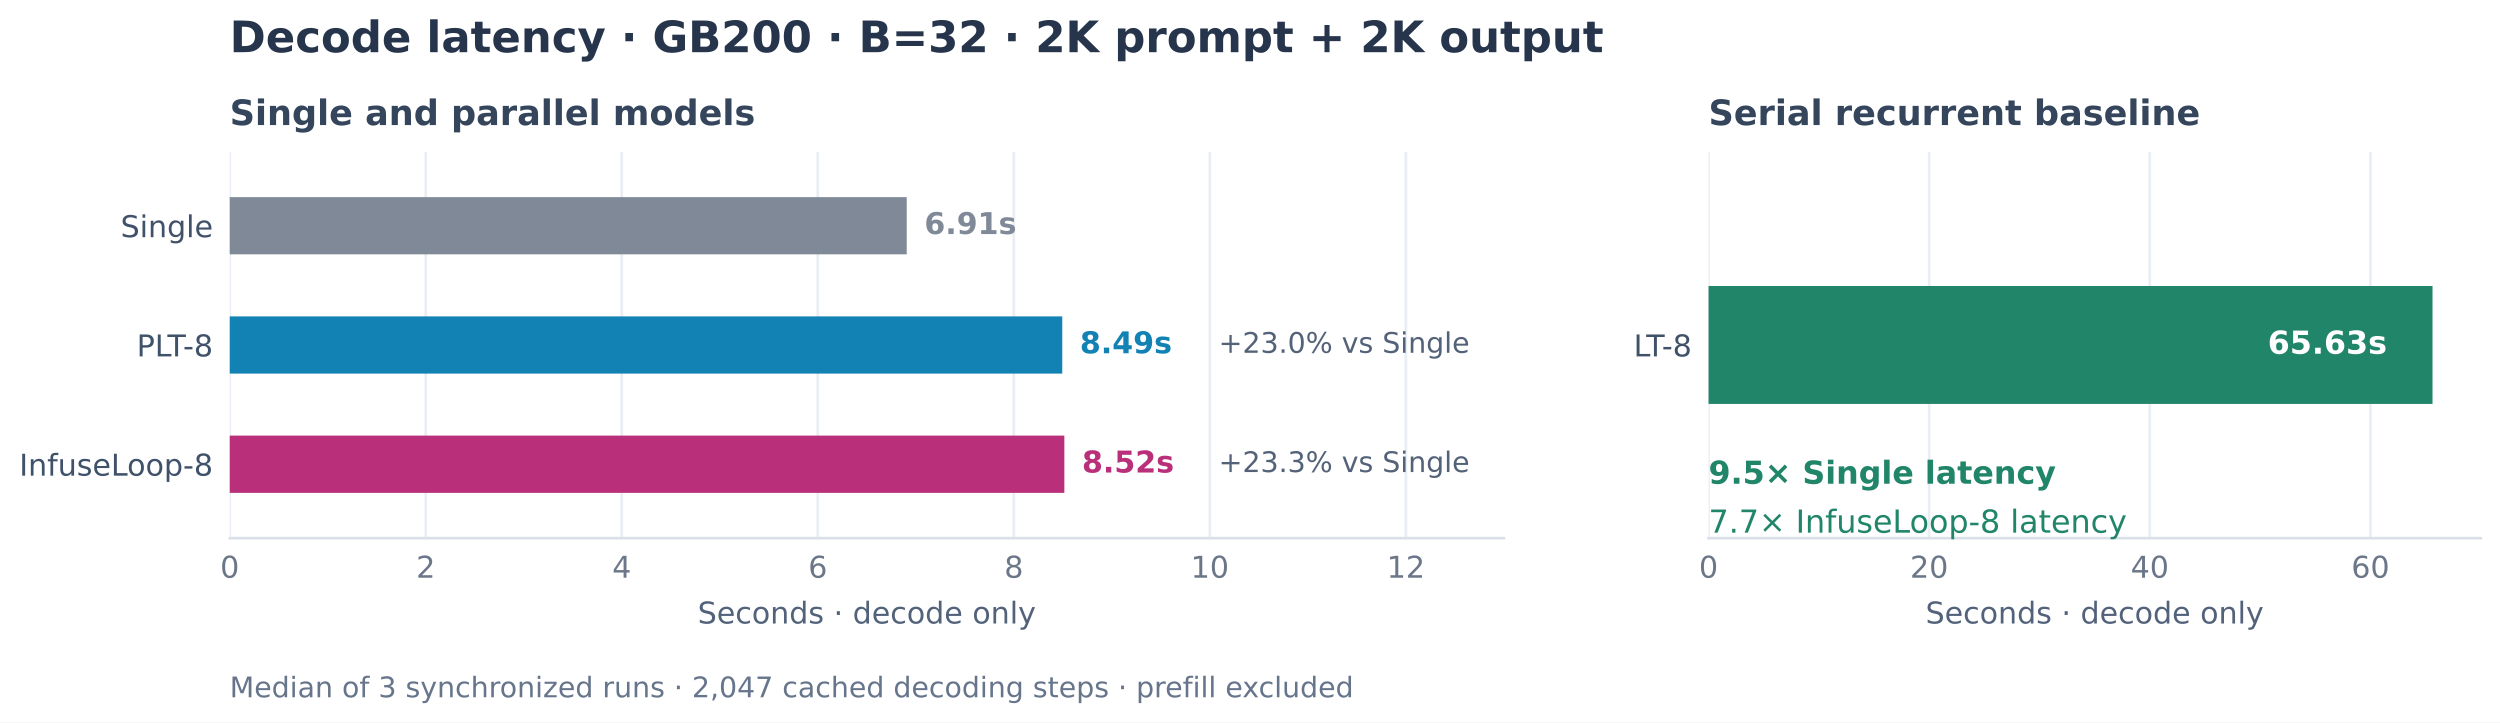
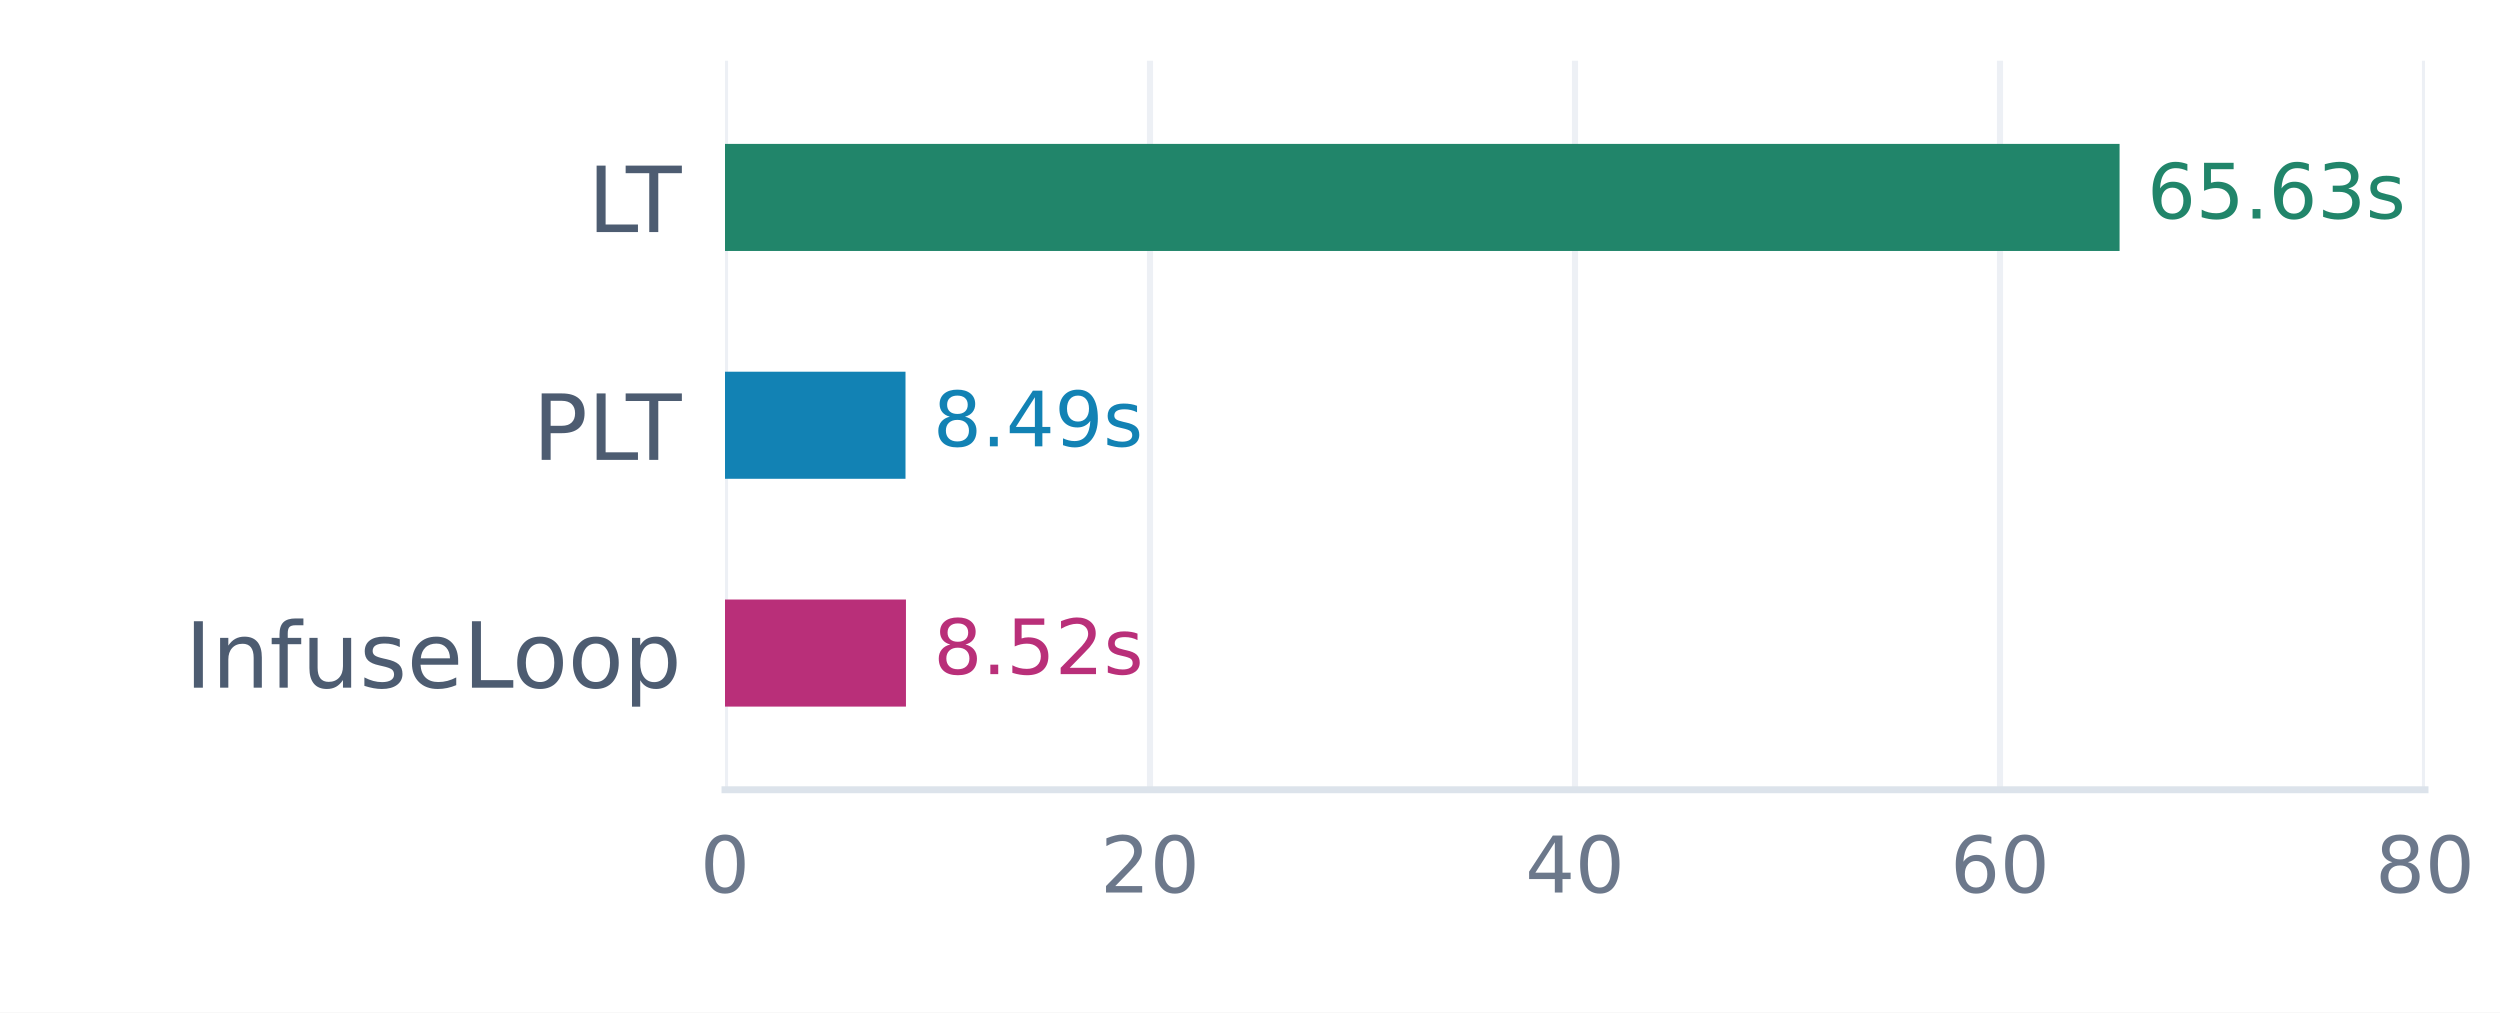
- <svg xmlns="http://www.w3.org/2000/svg" width="748.455pt" height="216.274pt" viewBox="0 0 748.455 216.274" version="1.1">
+ <svg xmlns="http://www.w3.org/2000/svg" xmlns:xlink="http://www.w3.org/1999/xlink" width="288pt" height="116.64pt" viewBox="0 0 288 116.64" version="1.1">
  <defs>
    <style type="text/css">*{stroke-linejoin: round; stroke-linecap: butt}</style>
  </defs>
  <g id="figure_1">
    <g id="patch_1">
-       <path d="M 0 216.274 L 748.455 216.274 L 748.455 0 L 0 0 z " style="fill: #ffffff" />
+       <path d="M 0 116.64  L 288 116.64  L 288 0  L 0 0  z " style="fill: #ffffff" />
    </g>
    <g id="axes_1">
      <g id="patch_2">
-         <path d="M 68.775 161.118 L 450.239 161.118 L 450.239 45.45 L 68.775 45.45 z " style="fill: #ffffff" />
+         <path d="M 83.52 90.979  L 279.36 90.979  L 279.36 6.998  L 83.52 6.998  z " style="fill: #ffffff" />
      </g>
      <g id="matplotlib.axis_1">
        <g id="xtick_1">
          <g id="line2d_1">
-             <path d="M 68.775 161.118 L 68.775 45.45 " clip-path="url(#pb51e189462)" style="fill: none; stroke: #e9eef4; stroke-width: 0.8; stroke-linecap: square" />
+             <path d="M 83.52 90.979  L 83.52 6.998  " clip-path="url(#p38aadf3ac0)" style="fill: none; stroke: #edf0f5; stroke-width: 0.7; stroke-linecap: square" />
          </g>
          <g id="line2d_2" />
          <g id="text_1">
-             <text style="font-size: 9px; font-family: 'DejaVu Sans'; text-anchor: middle; fill: #6b7789" x="68.775" y="172.957" transform="rotate(-0 68.77484 172.9566)">0</text>
+             <g style="fill: #6c788b" transform="translate(80.65687 102.8178) scale(0.09 -0.09)">
+               <defs>
+                 <path id="DejaVuSans-30" d="M 2034 4250  Q 1547 4250 1301 3770  Q 1056 3291 1056 2328  Q 1056 1369 1301 889  Q 1547 409 2034 409  Q 2525 409 2770 889  Q 3016 1369 3016 2328  Q 3016 3291 2770 3770  Q 2525 4250 2034 4250  z M 2034 4750  Q 2819 4750 3233 4129  Q 3647 3509 3647 2328  Q 3647 1150 3233 529  Q 2819 -91 2034 -91  Q 1250 -91 836 529  Q 422 1150 422 2328  Q 422 3509 836 4129  Q 1250 4750 2034 4750  z " transform="scale(0.015625)" />
+               </defs>
+               <use xlink:href="#DejaVuSans-30" />
+             </g>
          </g>
        </g>
        <g id="xtick_2">
          <g id="line2d_3">
-             <path d="M 127.462 161.118 L 127.462 45.45 " clip-path="url(#pb51e189462)" style="fill: none; stroke: #e9eef4; stroke-width: 0.8; stroke-linecap: square" />
+             <path d="M 132.48 90.979  L 132.48 6.998  " clip-path="url(#p38aadf3ac0)" style="fill: none; stroke: #edf0f5; stroke-width: 0.7; stroke-linecap: square" />
          </g>
          <g id="line2d_4" />
          <g id="text_2">
-             <text style="font-size: 9px; font-family: 'DejaVu Sans'; text-anchor: middle; fill: #6b7789" x="127.462" y="172.957" transform="rotate(-0 127.4616 172.9566)">2</text>
+             <g style="fill: #6c788b" transform="translate(126.7537 102.8178) scale(0.09 -0.09)">
+               <defs>
+                 <path id="DejaVuSans-32" d="M 1228 531  L 3431 531  L 3431 0  L 469 0  L 469 531  Q 828 903 1448 1529  Q 2069 2156 2228 2338  Q 2531 2678 2651 2914  Q 2772 3150 2772 3378  Q 2772 3750 2511 3984  Q 2250 4219 1831 4219  Q 1534 4219 1204 4116  Q 875 4013 500 3803  L 500 4441  Q 881 4594 1212 4672  Q 1544 4750 1819 4750  Q 2544 4750 2975 4387  Q 3406 4025 3406 3419  Q 3406 3131 3298 2873  Q 3191 2616 2906 2266  Q 2828 2175 2409 1742  Q 1991 1309 1228 531  z " transform="scale(0.015625)" />
+               </defs>
+               <use xlink:href="#DejaVuSans-32" />
+               <use xlink:href="#DejaVuSans-30" transform="translate(63.62305 0)" />
+             </g>
          </g>
        </g>
        <g id="xtick_3">
          <g id="line2d_5">
-             <path d="M 186.148 161.118 L 186.148 45.45 " clip-path="url(#pb51e189462)" style="fill: none; stroke: #e9eef4; stroke-width: 0.8; stroke-linecap: square" />
+             <path d="M 181.44 90.979  L 181.44 6.998  " clip-path="url(#p38aadf3ac0)" style="fill: none; stroke: #edf0f5; stroke-width: 0.7; stroke-linecap: square" />
          </g>
          <g id="line2d_6" />
          <g id="text_3">
-             <text style="font-size: 9px; font-family: 'DejaVu Sans'; text-anchor: middle; fill: #6b7789" x="186.148" y="172.957" transform="rotate(-0 186.1484 172.9566)">4</text>
+             <g style="fill: #6c788b" transform="translate(175.7138 102.8178) scale(0.09 -0.09)">
+               <defs>
+                 <path id="DejaVuSans-34" d="M 2419 4116  L 825 1625  L 2419 1625  L 2419 4116  z M 2253 4666  L 3047 4666  L 3047 1625  L 3713 1625  L 3713 1100  L 3047 1100  L 3047 0  L 2419 0  L 2419 1100  L 313 1100  L 313 1709  L 2253 4666  z " transform="scale(0.015625)" />
+               </defs>
+               <use xlink:href="#DejaVuSans-34" />
+               <use xlink:href="#DejaVuSans-30" transform="translate(63.62305 0)" />
+             </g>
          </g>
        </g>
        <g id="xtick_4">
          <g id="line2d_7">
-             <path d="M 244.835 161.118 L 244.835 45.45 " clip-path="url(#pb51e189462)" style="fill: none; stroke: #e9eef4; stroke-width: 0.8; stroke-linecap: square" />
+             <path d="M 230.4 90.979  L 230.4 6.998  " clip-path="url(#p38aadf3ac0)" style="fill: none; stroke: #edf0f5; stroke-width: 0.7; stroke-linecap: square" />
          </g>
          <g id="line2d_8" />
          <g id="text_4">
-             <text style="font-size: 9px; font-family: 'DejaVu Sans'; text-anchor: middle; fill: #6b7789" x="244.835" y="172.957" transform="rotate(-0 244.8352 172.9566)">6</text>
+             <g style="fill: #6c788b" transform="translate(224.6738 102.8178) scale(0.09 -0.09)">
+               <defs>
+                 <path id="DejaVuSans-36" d="M 2113 2584  Q 1688 2584 1439 2293  Q 1191 2003 1191 1497  Q 1191 994 1439 701  Q 1688 409 2113 409  Q 2538 409 2786 701  Q 3034 994 3034 1497  Q 3034 2003 2786 2293  Q 2538 2584 2113 2584  z M 3366 4563  L 3366 3988  Q 3128 4100 2886 4159  Q 2644 4219 2406 4219  Q 1781 4219 1451 3797  Q 1122 3375 1075 2522  Q 1259 2794 1537 2939  Q 1816 3084 2150 3084  Q 2853 3084 3261 2657  Q 3669 2231 3669 1497  Q 3669 778 3244 343  Q 2819 -91 2113 -91  Q 1303 -91 875 529  Q 447 1150 447 2328  Q 447 3434 972 4092  Q 1497 4750 2381 4750  Q 2619 4750 2861 4703  Q 3103 4656 3366 4563  z " transform="scale(0.015625)" />
+               </defs>
+               <use xlink:href="#DejaVuSans-36" />
+               <use xlink:href="#DejaVuSans-30" transform="translate(63.62305 0)" />
+             </g>
          </g>
        </g>
        <g id="xtick_5">
          <g id="line2d_9">
-             <path d="M 303.522 161.118 L 303.522 45.45 " clip-path="url(#pb51e189462)" style="fill: none; stroke: #e9eef4; stroke-width: 0.8; stroke-linecap: square" />
+             <path d="M 279.36 90.979  L 279.36 6.998  " clip-path="url(#p38aadf3ac0)" style="fill: none; stroke: #edf0f5; stroke-width: 0.7; stroke-linecap: square" />
          </g>
          <g id="line2d_10" />
          <g id="text_5">
-             <text style="font-size: 9px; font-family: 'DejaVu Sans'; text-anchor: middle; fill: #6b7789" x="303.522" y="172.957" transform="rotate(-0 303.522 172.9566)">8</text>
+             <g style="fill: #6c788b" transform="translate(273.6338 102.8178) scale(0.09 -0.09)">
+               <defs>
+                 <path id="DejaVuSans-38" d="M 2034 2216  Q 1584 2216 1326 1975  Q 1069 1734 1069 1313  Q 1069 891 1326 650  Q 1584 409 2034 409  Q 2484 409 2743 651  Q 3003 894 3003 1313  Q 3003 1734 2745 1975  Q 2488 2216 2034 2216  z M 1403 2484  Q 997 2584 770 2862  Q 544 3141 544 3541  Q 544 4100 942 4425  Q 1341 4750 2034 4750  Q 2731 4750 3128 4425  Q 3525 4100 3525 3541  Q 3525 3141 3298 2862  Q 3072 2584 2669 2484  Q 3125 2378 3379 2068  Q 3634 1759 3634 1313  Q 3634 634 3220 271  Q 2806 -91 2034 -91  Q 1263 -91 848 271  Q 434 634 434 1313  Q 434 1759 690 2068  Q 947 2378 1403 2484  z M 1172 3481  Q 1172 3119 1398 2916  Q 1625 2713 2034 2713  Q 2441 2713 2670 2916  Q 2900 3119 2900 3481  Q 2900 3844 2670 4047  Q 2441 4250 2034 4250  Q 1625 4250 1398 4047  Q 1172 3844 1172 3481  z " transform="scale(0.015625)" />
+               </defs>
+               <use xlink:href="#DejaVuSans-38" />
+               <use xlink:href="#DejaVuSans-30" transform="translate(63.62305 0)" />
+             </g>
          </g>
-         </g>
-         <g id="xtick_6">
-           <g id="line2d_11">
-             <path d="M 362.209 161.118 L 362.209 45.45 " clip-path="url(#pb51e189462)" style="fill: none; stroke: #e9eef4; stroke-width: 0.8; stroke-linecap: square" />
-           </g>
-           <g id="line2d_12" />
-           <g id="text_6">
-             <text style="font-size: 9px; font-family: 'DejaVu Sans'; text-anchor: middle; fill: #6b7789" x="362.209" y="172.957" transform="rotate(-0 362.2088 172.9566)">10</text>
-           </g>
-         </g>
-         <g id="xtick_7">
-           <g id="line2d_13">
-             <path d="M 420.896 161.118 L 420.896 45.45 " clip-path="url(#pb51e189462)" style="fill: none; stroke: #e9eef4; stroke-width: 0.8; stroke-linecap: square" />
-           </g>
-           <g id="line2d_14" />
-           <g id="text_7">
-             <text style="font-size: 9px; font-family: 'DejaVu Sans'; text-anchor: middle; fill: #6b7789" x="420.896" y="172.957" transform="rotate(-0 420.8956 172.9566)">12</text>
-           </g>
-         </g>
-         <g id="text_8">
-           <text style="font-size: 9px; font-family: 'DejaVu Sans'; text-anchor: middle; fill: #52627a" x="259.507" y="186.667" transform="rotate(-0 259.5069 186.6669)">Seconds · decode only</text>
        </g>
      </g>
      <g id="matplotlib.axis_2">
        <g id="ytick_1">
-           <g id="line2d_15" />
-           <g id="text_9">
-             <text style="font-size: 9px; font-family: 'DejaVu Sans'; text-anchor: end; fill: #40516a" x="63.775" y="71.003" transform="rotate(-0 63.77484 71.0033)">Single</text>
+           <g id="line2d_11" />
+           <g id="text_6">
+             <g style="fill: #4d5c71" transform="translate(67.70008 26.73398) scale(0.105 -0.105)">
+               <defs>
+                 <path id="DejaVuSans-4c" d="M 628 4666  L 1259 4666  L 1259 531  L 3531 531  L 3531 0  L 628 0  L 628 4666  z " transform="scale(0.015625)" />
+                 <path id="DejaVuSans-54" d="M -19 4666  L 3928 4666  L 3928 4134  L 2272 4134  L 2272 0  L 1638 0  L 1638 4134  L -19 4134  L -19 4666  z " transform="scale(0.015625)" />
+               </defs>
+               <use xlink:href="#DejaVuSans-4c" />
+               <use xlink:href="#DejaVuSans-54" transform="translate(41.96289 0)" />
+             </g>
          </g>
        </g>
        <g id="ytick_2">
-           <g id="line2d_16" />
-           <g id="text_10">
-             <text style="font-size: 9px; font-family: 'DejaVu Sans'; text-anchor: end; fill: #40516a" x="63.775" y="106.703" transform="rotate(-0 63.77484 106.7033)">PLT-8</text>
+           <g id="line2d_12" />
+           <g id="text_7">
+             <g style="fill: #4d5c71" transform="translate(61.36891 52.97798) scale(0.105 -0.105)">
+               <defs>
+                 <path id="DejaVuSans-50" d="M 1259 4147  L 1259 2394  L 2053 2394  Q 2494 2394 2734 2622  Q 2975 2850 2975 3272  Q 2975 3691 2734 3919  Q 2494 4147 2053 4147  L 1259 4147  z M 628 4666  L 2053 4666  Q 2838 4666 3239 4311  Q 3641 3956 3641 3272  Q 3641 2581 3239 2228  Q 2838 1875 2053 1875  L 1259 1875  L 1259 0  L 628 0  L 628 4666  z " transform="scale(0.015625)" />
+               </defs>
+               <use xlink:href="#DejaVuSans-50" />
+               <use xlink:href="#DejaVuSans-4c" transform="translate(60.30273 0)" />
+               <use xlink:href="#DejaVuSans-54" transform="translate(102.2656 0)" />
+             </g>
          </g>
        </g>
        <g id="ytick_3">
-           <g id="line2d_17" />
-           <g id="text_11">
-             <text style="font-size: 9px; font-family: 'DejaVu Sans'; text-anchor: end; fill: #40516a" x="63.775" y="142.403" transform="rotate(-0 63.77484 142.4033)">InfuseLoop-8</text>
+           <g id="line2d_13" />
+           <g id="text_8">
+             <g style="fill: #4d5c71" transform="translate(21.30484 79.22198) scale(0.105 -0.105)">
+               <defs>
+                 <path id="DejaVuSans-49" d="M 628 4666  L 1259 4666  L 1259 0  L 628 0  L 628 4666  z " transform="scale(0.015625)" />
+                 <path id="DejaVuSans-6e" d="M 3513 2113  L 3513 0  L 2938 0  L 2938 2094  Q 2938 2591 2744 2837  Q 2550 3084 2163 3084  Q 1697 3084 1428 2787  Q 1159 2491 1159 1978  L 1159 0  L 581 0  L 581 3500  L 1159 3500  L 1159 2956  Q 1366 3272 1645 3428  Q 1925 3584 2291 3584  Q 2894 3584 3203 3211  Q 3513 2838 3513 2113  z " transform="scale(0.015625)" />
+                 <path id="DejaVuSans-66" d="M 2375 4863  L 2375 4384  L 1825 4384  Q 1516 4384 1395 4259  Q 1275 4134 1275 3809  L 1275 3500  L 2222 3500  L 2222 3053  L 1275 3053  L 1275 0  L 697 0  L 697 3053  L 147 3053  L 147 3500  L 697 3500  L 697 3744  Q 697 4328 969 4595  Q 1241 4863 1831 4863  L 2375 4863  z " transform="scale(0.015625)" />
+                 <path id="DejaVuSans-75" d="M 544 1381  L 544 3500  L 1119 3500  L 1119 1403  Q 1119 906 1312 657  Q 1506 409 1894 409  Q 2359 409 2629 706  Q 2900 1003 2900 1516  L 2900 3500  L 3475 3500  L 3475 0  L 2900 0  L 2900 538  Q 2691 219 2414 64  Q 2138 -91 1772 -91  Q 1169 -91 856 284  Q 544 659 544 1381  z M 1991 3584  L 1991 3584  z " transform="scale(0.015625)" />
+                 <path id="DejaVuSans-73" d="M 2834 3397  L 2834 2853  Q 2591 2978 2328 3040  Q 2066 3103 1784 3103  Q 1356 3103 1142 2972  Q 928 2841 928 2578  Q 928 2378 1081 2264  Q 1234 2150 1697 2047  L 1894 2003  Q 2506 1872 2764 1633  Q 3022 1394 3022 966  Q 3022 478 2636 193  Q 2250 -91 1575 -91  Q 1294 -91 989 -36  Q 684 19 347 128  L 347 722  Q 666 556 975 473  Q 1284 391 1588 391  Q 1994 391 2212 530  Q 2431 669 2431 922  Q 2431 1156 2273 1281  Q 2116 1406 1581 1522  L 1381 1569  Q 847 1681 609 1914  Q 372 2147 372 2553  Q 372 3047 722 3315  Q 1072 3584 1716 3584  Q 2034 3584 2315 3537  Q 2597 3491 2834 3397  z " transform="scale(0.015625)" />
+                 <path id="DejaVuSans-65" d="M 3597 1894  L 3597 1613  L 953 1613  Q 991 1019 1311 708  Q 1631 397 2203 397  Q 2534 397 2845 478  Q 3156 559 3463 722  L 3463 178  Q 3153 47 2828 -22  Q 2503 -91 2169 -91  Q 1331 -91 842 396  Q 353 884 353 1716  Q 353 2575 817 3079  Q 1281 3584 2069 3584  Q 2775 3584 3186 3129  Q 3597 2675 3597 1894  z M 3022 2063  Q 3016 2534 2758 2815  Q 2500 3097 2075 3097  Q 1594 3097 1305 2825  Q 1016 2553 972 2059  L 3022 2063  z " transform="scale(0.015625)" />
+                 <path id="DejaVuSans-6f" d="M 1959 3097  Q 1497 3097 1228 2736  Q 959 2375 959 1747  Q 959 1119 1226 758  Q 1494 397 1959 397  Q 2419 397 2687 759  Q 2956 1122 2956 1747  Q 2956 2369 2687 2733  Q 2419 3097 1959 3097  z M 1959 3584  Q 2709 3584 3137 3096  Q 3566 2609 3566 1747  Q 3566 888 3137 398  Q 2709 -91 1959 -91  Q 1206 -91 779 398  Q 353 888 353 1747  Q 353 2609 779 3096  Q 1206 3584 1959 3584  z " transform="scale(0.015625)" />
+                 <path id="DejaVuSans-70" d="M 1159 525  L 1159 -1331  L 581 -1331  L 581 3500  L 1159 3500  L 1159 2969  Q 1341 3281 1617 3432  Q 1894 3584 2278 3584  Q 2916 3584 3314 3078  Q 3713 2572 3713 1747  Q 3713 922 3314 415  Q 2916 -91 2278 -91  Q 1894 -91 1617 61  Q 1341 213 1159 525  z M 3116 1747  Q 3116 2381 2855 2742  Q 2594 3103 2138 3103  Q 1681 3103 1420 2742  Q 1159 2381 1159 1747  Q 1159 1113 1420 752  Q 1681 391 2138 391  Q 2594 391 2855 752  Q 3116 1113 3116 1747  z " transform="scale(0.015625)" />
+               </defs>
+               <use xlink:href="#DejaVuSans-49" />
+               <use xlink:href="#DejaVuSans-6e" transform="translate(29.49219 0)" />
+               <use xlink:href="#DejaVuSans-66" transform="translate(92.87109 0)" />
+               <use xlink:href="#DejaVuSans-75" transform="translate(128.0762 0)" />
+               <use xlink:href="#DejaVuSans-73" transform="translate(191.4551 0)" />
+               <use xlink:href="#DejaVuSans-65" transform="translate(243.5547 0)" />
+               <use xlink:href="#DejaVuSans-4c" transform="translate(305.0781 0)" />
+               <use xlink:href="#DejaVuSans-6f" transform="translate(359.041 0)" />
+               <use xlink:href="#DejaVuSans-6f" transform="translate(420.2227 0)" />
+               <use xlink:href="#DejaVuSans-70" transform="translate(481.4043 0)" />
+             </g>
          </g>
        </g>
      </g>
      <g id="patch_3">
-         <path d="M 68.775 161.118 L 450.239 161.118 " style="fill: none; stroke: #d9e0e9; stroke-width: 0.8; stroke-linejoin: miter; stroke-linecap: square" />
+         <path d="M 83.52 90.979  L 279.36 90.979  " style="fill: none; stroke: #dce3eb; stroke-width: 0.8; stroke-linejoin: miter; stroke-linecap: square" />
      </g>
      <g id="patch_4">
-         <path d="M 68.775 76.152 L 271.456 76.152 L 271.456 59.016 L 68.775 59.016 z " clip-path="url(#pb51e189462)" style="fill: #7f8998" />
+         <path d="M 83.52 16.577  L 244.175 16.577  L 244.175 28.912  L 83.52 28.912  z " clip-path="url(#p38aadf3ac0)" style="fill: #21856a" />
+       </g>
+       <g id="text_9">
+         <g style="fill: #21856a" transform="translate(247.3578 25.17305) scale(0.088 -0.088)">
+           <defs>
+             <path id="DejaVuSans-35" d="M 691 4666  L 3169 4666  L 3169 4134  L 1269 4134  L 1269 2991  Q 1406 3038 1543 3061  Q 1681 3084 1819 3084  Q 2600 3084 3056 2656  Q 3513 2228 3513 1497  Q 3513 744 3044 326  Q 2575 -91 1722 -91  Q 1428 -91 1123 -41  Q 819 9 494 109  L 494 744  Q 775 591 1075 516  Q 1375 441 1709 441  Q 2250 441 2565 725  Q 2881 1009 2881 1497  Q 2881 1984 2565 2268  Q 2250 2553 1709 2553  Q 1456 2553 1204 2497  Q 953 2441 691 2322  L 691 4666  z " transform="scale(0.015625)" />
+             <path id="DejaVuSans-2e" d="M 684 794  L 1344 794  L 1344 0  L 684 0  L 684 794  z " transform="scale(0.015625)" />
+             <path id="DejaVuSans-33" d="M 2597 2516  Q 3050 2419 3304 2112  Q 3559 1806 3559 1356  Q 3559 666 3084 287  Q 2609 -91 1734 -91  Q 1441 -91 1130 -33  Q 819 25 488 141  L 488 750  Q 750 597 1062 519  Q 1375 441 1716 441  Q 2309 441 2620 675  Q 2931 909 2931 1356  Q 2931 1769 2642 2001  Q 2353 2234 1838 2234  L 1294 2234  L 1294 2753  L 1863 2753  Q 2328 2753 2575 2939  Q 2822 3125 2822 3475  Q 2822 3834 2567 4026  Q 2313 4219 1838 4219  Q 1578 4219 1281 4162  Q 984 4106 628 3988  L 628 4550  Q 988 4650 1302 4700  Q 1616 4750 1894 4750  Q 2613 4750 3031 4423  Q 3450 4097 3450 3541  Q 3450 3153 3228 2886  Q 3006 2619 2597 2516  z " transform="scale(0.015625)" />
+           </defs>
+           <use xlink:href="#DejaVuSans-36" />
+           <use xlink:href="#DejaVuSans-35" transform="translate(63.62305 0)" />
+           <use xlink:href="#DejaVuSans-2e" transform="translate(127.2461 0)" />
+           <use xlink:href="#DejaVuSans-36" transform="translate(159.0332 0)" />
+           <use xlink:href="#DejaVuSans-33" transform="translate(222.6562 0)" />
+           <use xlink:href="#DejaVuSans-73" transform="translate(286.2793 0)" />
+         </g>
      </g>
      <g id="patch_5">
-         <path d="M 68.775 111.852 L 318.021 111.852 L 318.021 94.716 L 68.775 94.716 z " clip-path="url(#pb51e189462)" style="fill: #1282b4" />
+         <path d="M 83.52 42.821  L 104.314 42.821  L 104.314 55.156  L 83.52 55.156  z " clip-path="url(#p38aadf3ac0)" style="fill: #1282b4" />
+       </g>
+       <g id="text_10">
+         <g style="fill: #1282b4" transform="translate(107.496 51.41705) scale(0.088 -0.088)">
+           <defs>
+             <path id="DejaVuSans-39" d="M 703 97  L 703 672  Q 941 559 1184 500  Q 1428 441 1663 441  Q 2288 441 2617 861  Q 2947 1281 2994 2138  Q 2813 1869 2534 1725  Q 2256 1581 1919 1581  Q 1219 1581 811 2004  Q 403 2428 403 3163  Q 403 3881 828 4315  Q 1253 4750 1959 4750  Q 2769 4750 3195 4129  Q 3622 3509 3622 2328  Q 3622 1225 3098 567  Q 2575 -91 1691 -91  Q 1453 -91 1209 -44  Q 966 3 703 97  z M 1959 2075  Q 2384 2075 2632 2365  Q 2881 2656 2881 3163  Q 2881 3666 2632 3958  Q 2384 4250 1959 4250  Q 1534 4250 1286 3958  Q 1038 3666 1038 3163  Q 1038 2656 1286 2365  Q 1534 2075 1959 2075  z " transform="scale(0.015625)" />
+           </defs>
+           <use xlink:href="#DejaVuSans-38" />
+           <use xlink:href="#DejaVuSans-2e" transform="translate(63.62305 0)" />
+           <use xlink:href="#DejaVuSans-34" transform="translate(95.41016 0)" />
+           <use xlink:href="#DejaVuSans-39" transform="translate(159.0332 0)" />
+           <use xlink:href="#DejaVuSans-73" transform="translate(222.6562 0)" />
+         </g>
      </g>
      <g id="patch_6">
-         <path d="M 68.775 147.552 L 318.646 147.552 L 318.646 130.416 L 68.775 130.416 z " clip-path="url(#pb51e189462)" style="fill: #b92f79" />
+         <path d="M 83.52 69.065  L 104.366 69.065  L 104.366 81.4  L 83.52 81.4  z " clip-path="url(#p38aadf3ac0)" style="fill: #b92f79" />
      </g>
-       <g id="text_12">
-         <text style="font-weight: 700; font-size: 9px; font-family: 'DejaVu Sans'; text-anchor: start; fill: #7f8998" x="276.738" y="70.067" transform="rotate(-0 276.738 70.06744)">6.91s</text>
-       </g>
-       <g id="text_13">
-         <text style="font-weight: 700; font-size: 9px; font-family: 'DejaVu Sans'; text-anchor: start; fill: #1282b4" x="323.303" y="105.767" transform="rotate(-0 323.3026 105.7674)">8.49s</text>
-       </g>
-       <g id="text_14">
-         <text style="font-size: 8.5px; font-family: 'DejaVu Sans'; text-anchor: end; fill: #536278" x="439.969" y="105.629" transform="rotate(-0 439.9688 105.6295)">+23.0% vs Single</text>
-       </g>
-       <g id="text_15">
-         <text style="font-weight: 700; font-size: 9px; font-family: 'DejaVu Sans'; text-anchor: start; fill: #b92f79" x="323.928" y="141.467" transform="rotate(-0 323.9278 141.4674)">8.52s</text>
-       </g>
-       <g id="text_16">
-         <text style="font-size: 8.5px; font-family: 'DejaVu Sans'; text-anchor: end; fill: #536278" x="439.969" y="141.329" transform="rotate(-0 439.9688 141.3295)">+23.3% vs Single</text>
-       </g>
-       <g id="text_17">
-         <text style="font-weight: 700; font-size: 10.5px; font-family: 'DejaVu Sans'; text-anchor: start; fill: #34455c" x="68.775" y="37.45" transform="rotate(-0 68.77484 37.45)">Single and parallel models</text>
-       </g>
-     </g>
-     <g id="axes_2">
-       <g id="patch_7">
-         <path d="M 511.504 161.118 L 742.695 161.118 L 742.695 45.45 L 511.504 45.45 z " style="fill: #ffffff" />
-       </g>
-       <g id="matplotlib.axis_3">
-         <g id="xtick_8">
-           <g id="line2d_18">
-             <path d="M 511.504 161.118 L 511.504 45.45 " clip-path="url(#p9f2ca0bcad)" style="fill: none; stroke: #e9eef4; stroke-width: 0.8; stroke-linecap: square" />
-           </g>
-           <g id="line2d_19" />
-           <g id="text_18">
-             <text style="font-size: 9px; font-family: 'DejaVu Sans'; text-anchor: middle; fill: #6b7789" x="511.504" y="172.957" transform="rotate(-0 511.5044 172.9566)">0</text>
-           </g>
-         </g>
-         <g id="xtick_9">
-           <g id="line2d_20">
-             <path d="M 577.559 161.118 L 577.559 45.45 " clip-path="url(#p9f2ca0bcad)" style="fill: none; stroke: #e9eef4; stroke-width: 0.8; stroke-linecap: square" />
-           </g>
-           <g id="line2d_21" />
-           <g id="text_19">
-             <text style="font-size: 9px; font-family: 'DejaVu Sans'; text-anchor: middle; fill: #6b7789" x="577.559" y="172.957" transform="rotate(-0 577.5588 172.9566)">20</text>
-           </g>
-         </g>
-         <g id="xtick_10">
-           <g id="line2d_22">
-             <path d="M 643.613 161.118 L 643.613 45.45 " clip-path="url(#p9f2ca0bcad)" style="fill: none; stroke: #e9eef4; stroke-width: 0.8; stroke-linecap: square" />
-           </g>
-           <g id="line2d_23" />
-           <g id="text_20">
-             <text style="font-size: 9px; font-family: 'DejaVu Sans'; text-anchor: middle; fill: #6b7789" x="643.613" y="172.957" transform="rotate(-0 643.6132 172.9566)">40</text>
-           </g>
-         </g>
-         <g id="xtick_11">
-           <g id="line2d_24">
-             <path d="M 709.668 161.118 L 709.668 45.45 " clip-path="url(#p9f2ca0bcad)" style="fill: none; stroke: #e9eef4; stroke-width: 0.8; stroke-linecap: square" />
-           </g>
-           <g id="line2d_25" />
-           <g id="text_21">
-             <text style="font-size: 9px; font-family: 'DejaVu Sans'; text-anchor: middle; fill: #6b7789" x="709.668" y="172.957" transform="rotate(-0 709.6676 172.9566)">60</text>
-           </g>
-         </g>
-         <g id="text_22">
-           <text style="font-size: 9px; font-family: 'DejaVu Sans'; text-anchor: middle; fill: #52627a" x="627.1" y="186.667" transform="rotate(-0 627.0996 186.6669)">Seconds · decode only</text>
+       <g id="text_11">
+         <g style="fill: #b92f79" transform="translate(107.5481 77.66105) scale(0.088 -0.088)">
+           <use xlink:href="#DejaVuSans-38" />
+           <use xlink:href="#DejaVuSans-2e" transform="translate(63.62305 0)" />
+           <use xlink:href="#DejaVuSans-35" transform="translate(95.41016 0)" />
+           <use xlink:href="#DejaVuSans-32" transform="translate(159.0332 0)" />
+           <use xlink:href="#DejaVuSans-73" transform="translate(222.6562 0)" />
        </g>
      </g>
-       <g id="matplotlib.axis_4">
-         <g id="ytick_4">
-           <g id="line2d_26" />
-           <g id="text_23">
-             <text style="font-size: 9px; font-family: 'DejaVu Sans'; text-anchor: end; fill: #40516a" x="506.504" y="106.703" transform="rotate(-0 506.5044 106.7033)">LT-8</text>
-           </g>
-         </g>
-       </g>
-       <g id="patch_8">
-         <path d="M 511.504 161.118 L 742.695 161.118 " style="fill: none; stroke: #d9e0e9; stroke-width: 0.8; stroke-linejoin: miter; stroke-linecap: square" />
-       </g>
-       <g id="patch_9">
-         <path d="M 511.504 120.939 L 728.253 120.939 L 728.253 85.629 L 511.504 85.629 z " clip-path="url(#p9f2ca0bcad)" style="fill: #21856a" />
-       </g>
-       <g id="text_24">
-         <text style="font-weight: 700; font-size: 9.5px; font-family: 'DejaVu Sans'; text-anchor: end; fill: #ffffff" x="714.622" y="105.905" transform="rotate(-0 714.6217 105.9054)">65.63s</text>
-       </g>
-       <g id="text_25">
-         <text style="font-weight: 700; font-size: 9.5px; font-family: 'DejaVu Sans'; text-anchor: start; fill: #21856a" x="511.504" y="144.83" transform="rotate(-0 511.5044 144.8302)">9.5× Single latency</text>
-       </g>
-       <g id="text_26">
-         <text style="font-size: 9.5px; font-family: 'DejaVu Sans'; text-anchor: start; fill: #21856a" x="511.504" y="159.478" transform="rotate(-0 511.5044 159.478)">7.7× InfuseLoop-8 latency</text>
-       </g>
-       <g id="text_27">
-         <text style="font-weight: 700; font-size: 10.5px; font-family: 'DejaVu Sans'; text-anchor: start; fill: #34455c" x="511.504" y="37.45" transform="rotate(-0 511.5044 37.45)">Serial recurrent baseline</text>
-       </g>
-     </g>
-     <g id="text_28">
-       <text style="font-weight: 700; font-size: 13px; font-family: 'DejaVu Sans'; text-anchor: start; fill: #26354b" x="68.775" y="15.638" transform="rotate(-0 68.77484 15.63797)">Decode latency · GB200 · B=32 · 2K prompt + 2K output</text>
-     </g>
-     <g id="text_29">
-       <text style="font-size: 8.5px; font-family: 'DejaVu Sans'; text-anchor: start; fill: #66758b" x="68.775" y="208.746" transform="rotate(-0 68.77484 208.746)">Median of 3 synchronized runs · 2,047 cached decoding steps · prefill excluded</text>
    </g>
  </g>
  <defs>
-     <clipPath id="pb51e189462">
-       <rect x="68.775" y="45.45" width="381.464" height="115.668" />
-     </clipPath>
-     <clipPath id="p9f2ca0bcad">
-       <rect x="511.504" y="45.45" width="231.19" height="115.668" />
+     <clipPath id="p38aadf3ac0">
+       <rect x="83.52" y="6.998" width="195.84" height="83.981" />
    </clipPath>
  </defs>
</svg>
